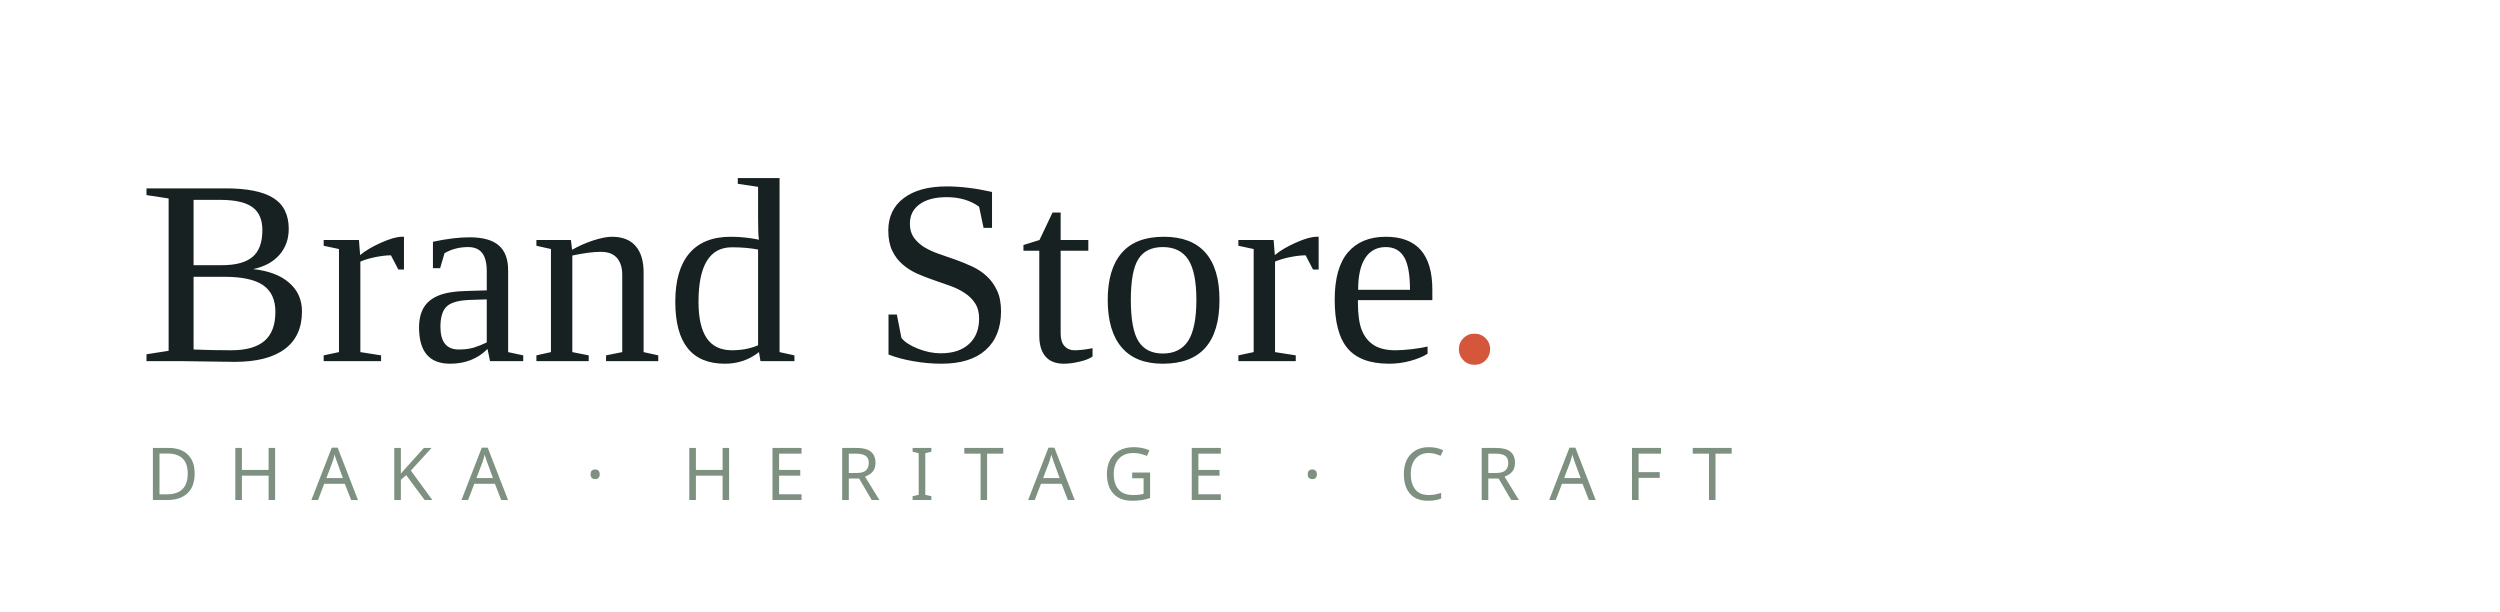
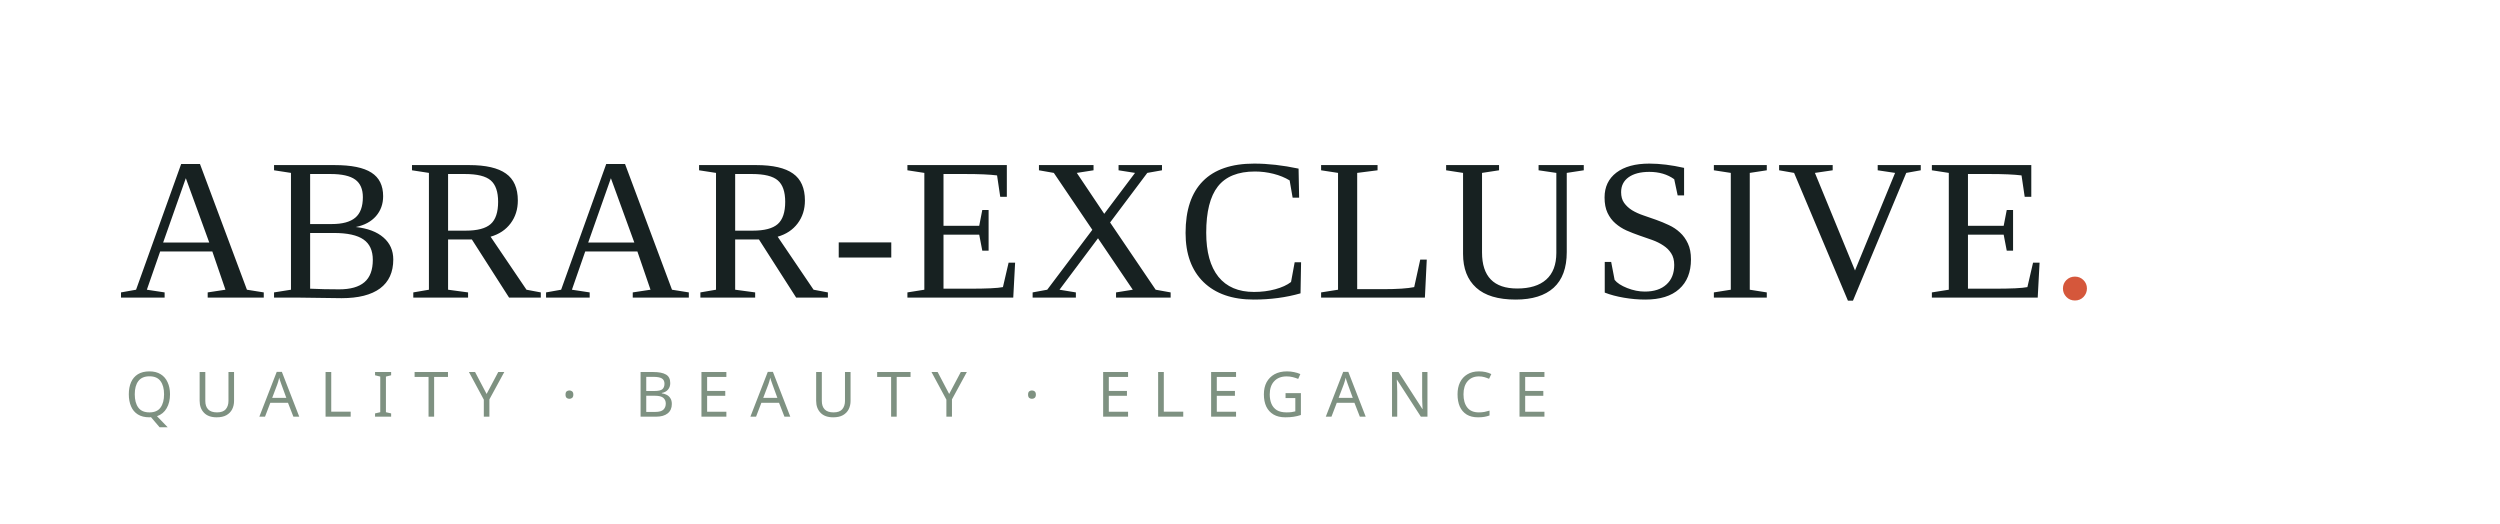
- <svg xmlns="http://www.w3.org/2000/svg" viewBox="0 0 360 88" role="img" aria-label="Brand Store wordmark">
-   <rect width="360" height="88" fill="none" />
-   <text x="20" y="52" font-family="Georgia, 'Times New Roman', 'Noto Serif Bengali', serif" font-size="38" font-weight="500" letter-spacing="0.5" fill="#172121">Brand Store<tspan fill="#D5573B">.</tspan>
+ <svg xmlns="http://www.w3.org/2000/svg" viewBox="0 0 420 88" role="img" aria-label="ABRAR-EXCLUSIVE wordmark">
+   <rect width="420" height="88" fill="none" />
+   <text x="20" y="50" font-family="Georgia, 'Times New Roman', 'Noto Serif Bengali', serif" font-size="34" font-weight="500" letter-spacing="0.5" fill="#172121">ABRAR-EXCLUSIVE<tspan fill="#D5573B">.</tspan>
  </text>
-   <text x="21" y="72" font-family="Verdana, 'Hind Siliguri', sans-serif" font-size="10.5" letter-spacing="4.2" fill="#7E9181">DHAKA · HERITAGE · CRAFT</text>
+   <text x="21" y="70" font-family="Verdana, 'Hind Siliguri', sans-serif" font-size="10.5" letter-spacing="3.4" fill="#7E9181">QUALITY · BEAUTY · ELEGANCE</text>
</svg>
